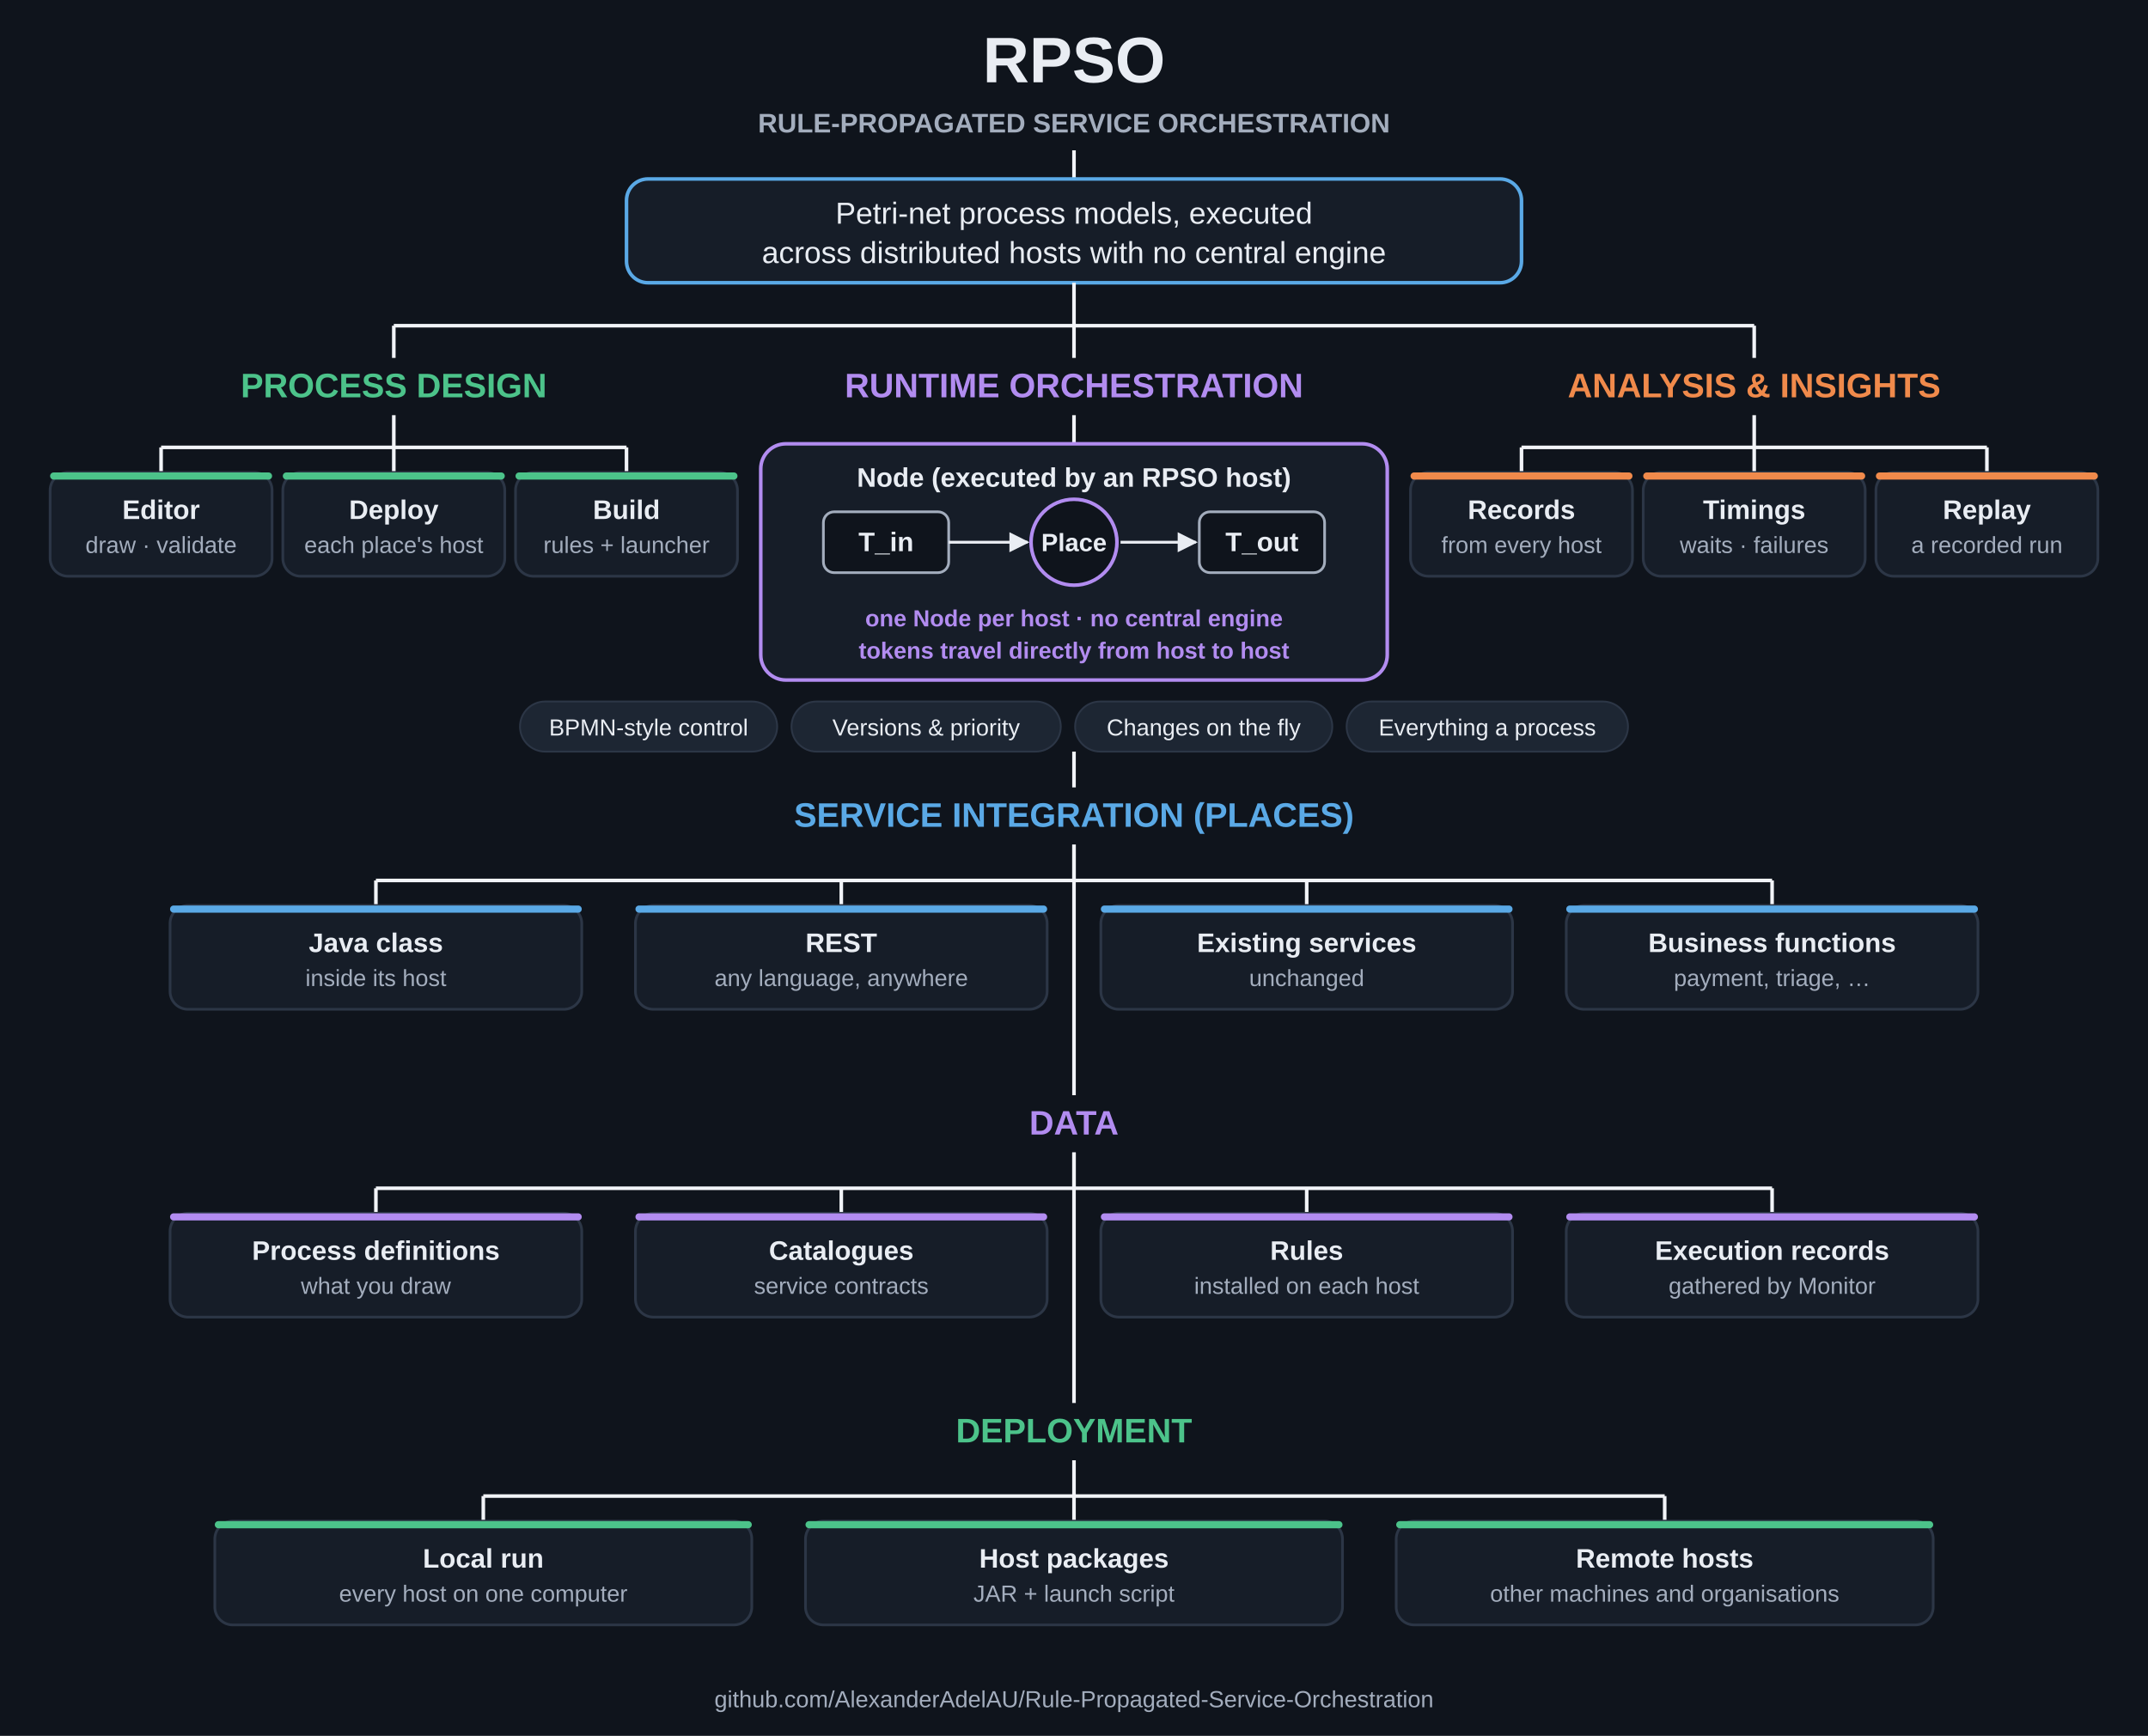
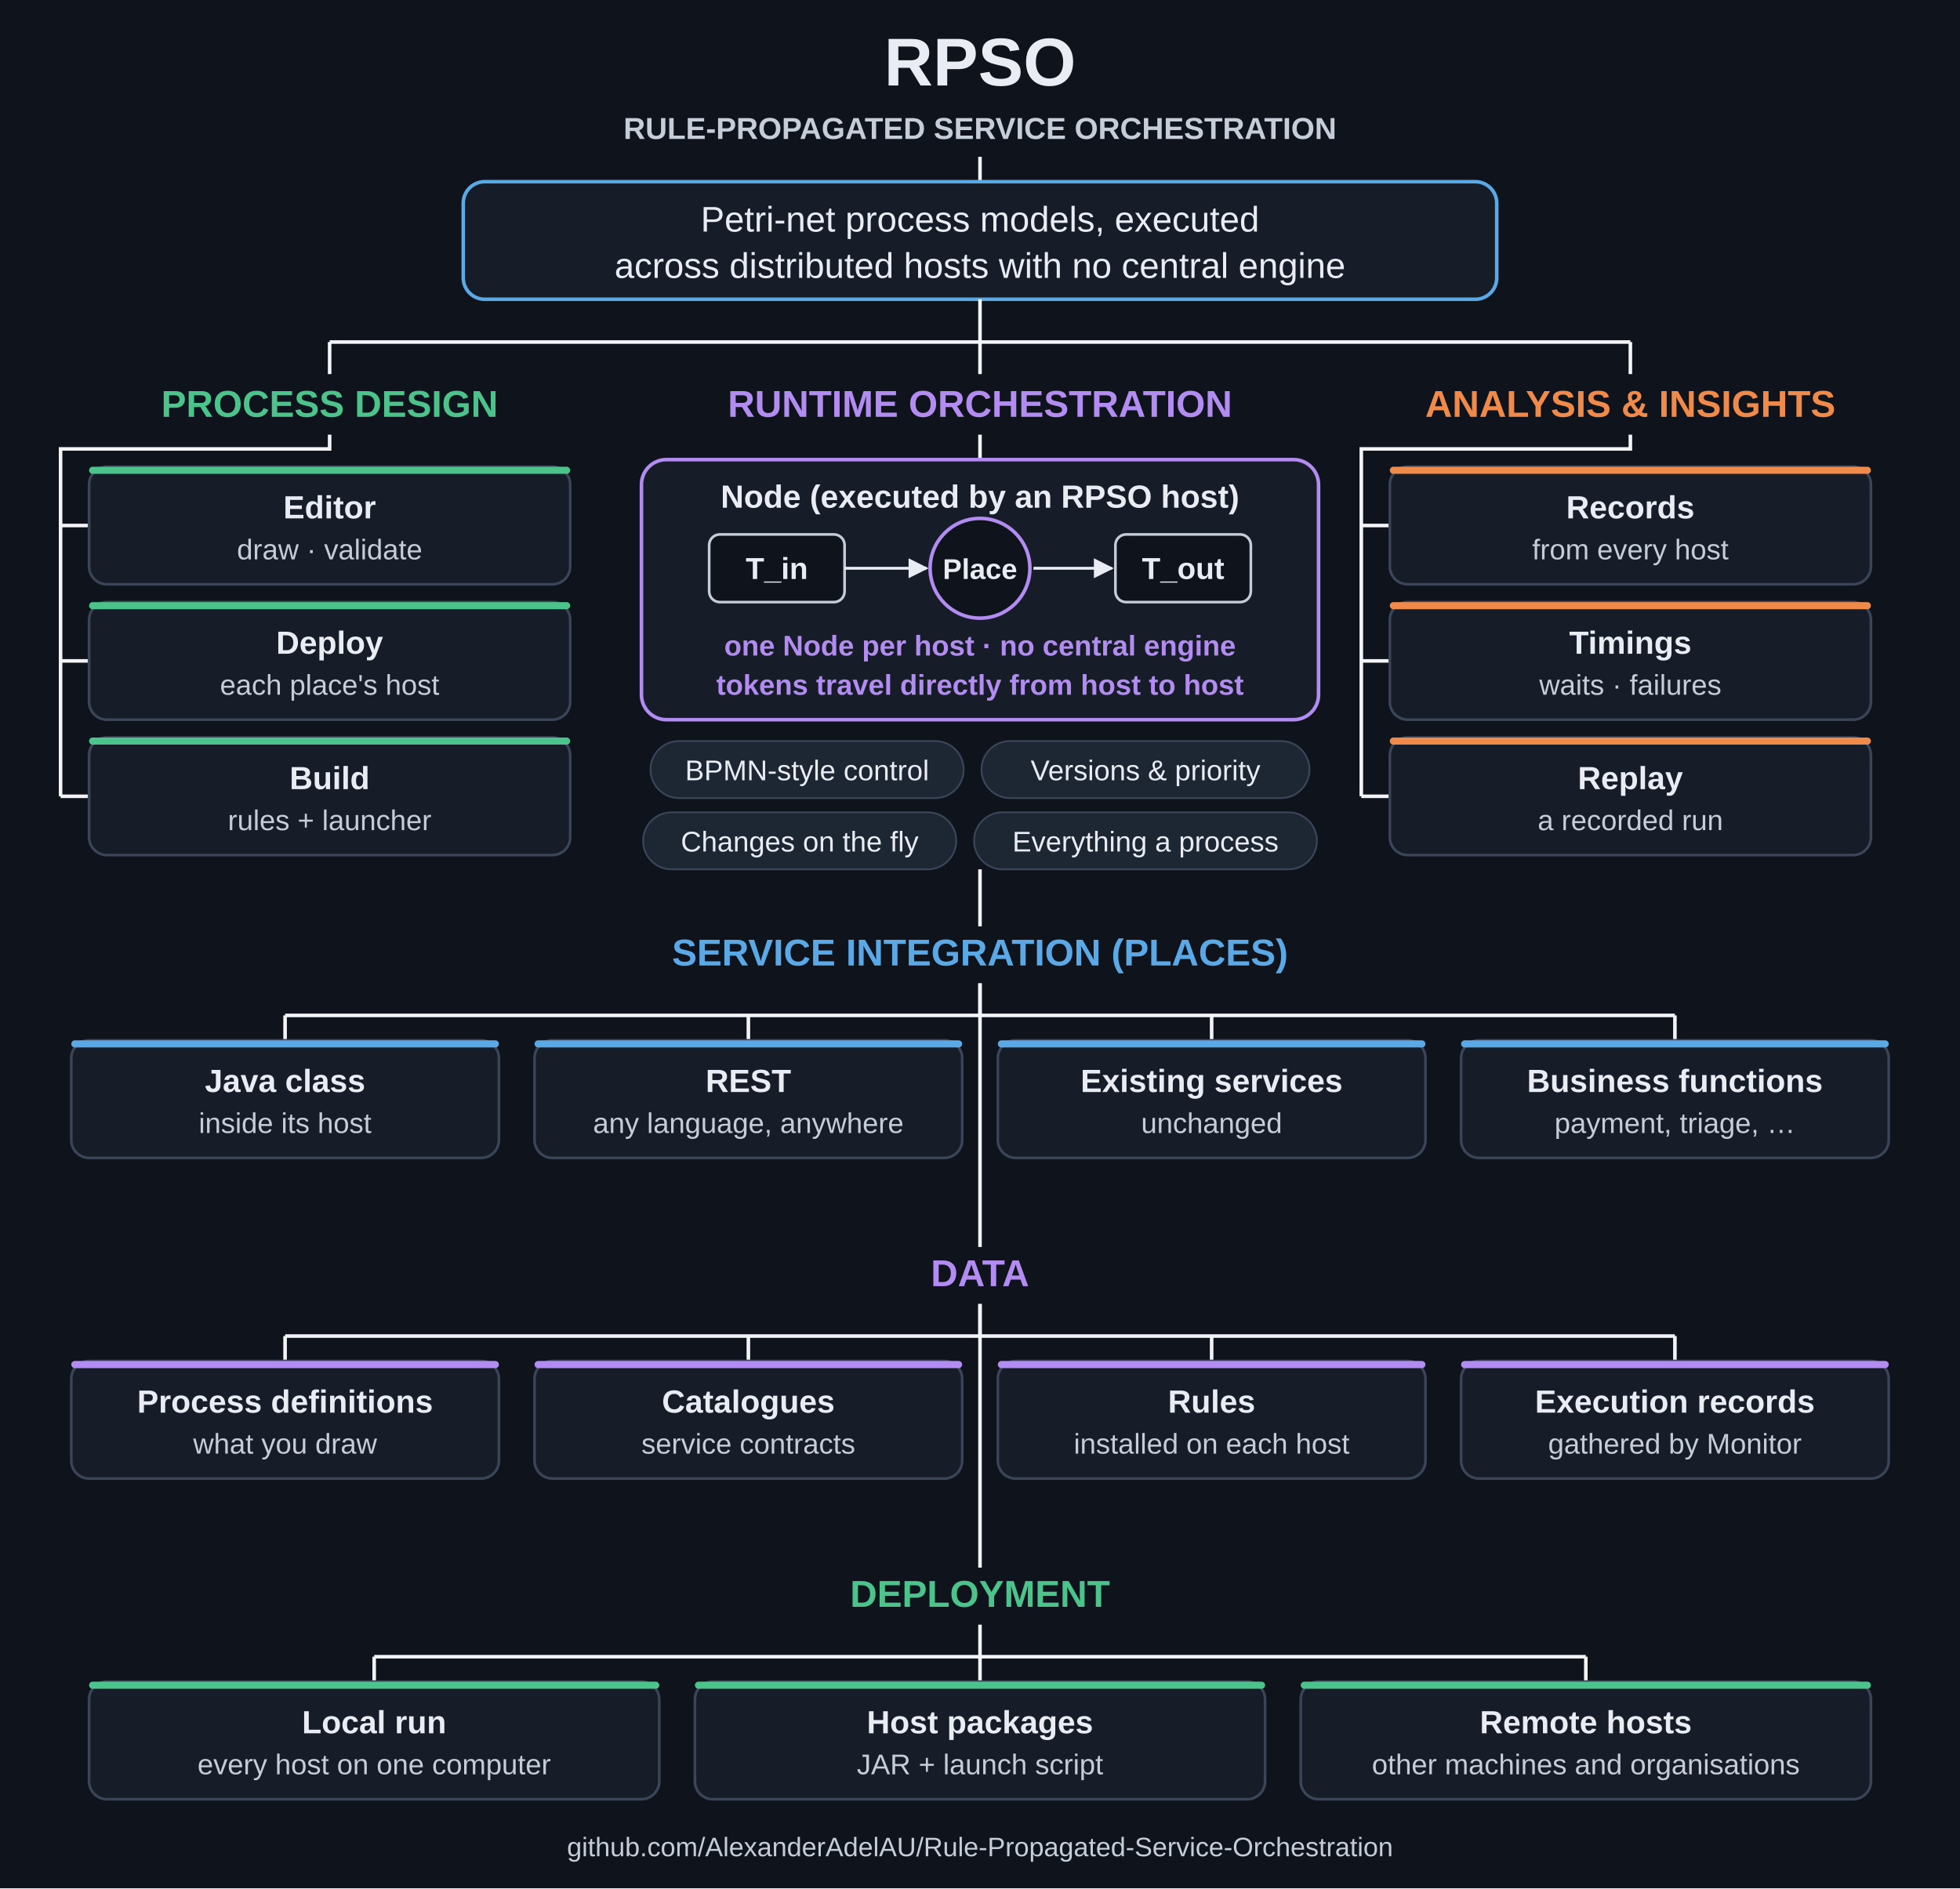
- <svg xmlns="http://www.w3.org/2000/svg" width="1200" height="970" viewBox="0 0 1200 970" role="img" aria-labelledby="title desc">
+ <svg xmlns="http://www.w3.org/2000/svg" width="1100" height="1060" viewBox="0 0 1100 1060" role="img" aria-labelledby="title desc">
  <defs>
    <marker id="g-arrow" viewBox="0 0 10 10" refX="9" refY="5" markerWidth="7" markerHeight="7" orient="auto">
      <path d="M 0 0 L 10 5 L 0 10 z" fill="#e9edf3" />
    </marker>
-     <marker id="g-run" viewBox="0 0 10 10" refX="9" refY="5" markerWidth="7" markerHeight="7" orient="auto">
-       <path d="M 0 0 L 10 5 L 0 10 z" fill="#b28cf0" />
-     </marker>
  </defs>
  <rect width="100%" height="100%" fill="#0f141c" />
-   <text x="600" y="46" font-family="Arial, Helvetica, sans-serif" font-size="36" font-weight="600" text-anchor="middle" fill="#e9edf3">RPSO</text>
-   <text x="600" y="74" font-family="Arial, Helvetica, sans-serif" font-size="15" font-weight="600" text-anchor="middle" fill="#a3adbd">RULE-PROPAGATED SERVICE ORCHESTRATION</text>
-   <path d="M 600.0 84 L 600.0 100" fill="none" stroke="#f2f4f8" stroke-width="2" />
-   <rect x="350" y="100" width="500" height="58" rx="12" fill="#161d28" stroke="#5aa9e6" stroke-width="2" />
-   <text x="600" y="125" font-family="Arial, Helvetica, sans-serif" font-size="17" font-weight="400" text-anchor="middle" fill="#e9edf3">Petri-net process models, executed</text>
-   <text x="600" y="147" font-family="Arial, Helvetica, sans-serif" font-size="17" font-weight="400" text-anchor="middle" fill="#e9edf3">across distributed hosts with no central engine</text>
-   <path d="M 600.0 158 L 600.0 182" fill="none" stroke="#f2f4f8" stroke-width="2" />
-   <path d="M 220 182 L 980 182" fill="none" stroke="#f2f4f8" stroke-width="2" />
-   <path d="M 220 182 L 220 200" fill="none" stroke="#f2f4f8" stroke-width="2" />
-   <path d="M 600 182 L 600 200" fill="none" stroke="#f2f4f8" stroke-width="2" />
-   <path d="M 980 182 L 980 200" fill="none" stroke="#f2f4f8" stroke-width="2" />
-   <text x="220" y="222" font-family="Arial, Helvetica, sans-serif" font-size="19" font-weight="600" text-anchor="middle" fill="#4cc38a">PROCESS DESIGN</text>
-   <text x="600" y="222" font-family="Arial, Helvetica, sans-serif" font-size="19" font-weight="600" text-anchor="middle" fill="#b28cf0">RUNTIME ORCHESTRATION</text>
-   <text x="980" y="222" font-family="Arial, Helvetica, sans-serif" font-size="19" font-weight="600" text-anchor="middle" fill="#f08a4b">ANALYSIS &amp; INSIGHTS</text>
-   <path d="M 220 232 L 220 250" fill="none" stroke="#f2f4f8" stroke-width="2" />
-   <path d="M 90 250 L 350 250" fill="none" stroke="#f2f4f8" stroke-width="2" />
-   <path d="M 90 250 L 90 264" fill="none" stroke="#f2f4f8" stroke-width="2" />
-   <path d="M 220 250 L 220 264" fill="none" stroke="#f2f4f8" stroke-width="2" />
-   <path d="M 350 250 L 350 264" fill="none" stroke="#f2f4f8" stroke-width="2" />
-   <rect x="28" y="264" width="124" height="58" rx="10" fill="#161d28" stroke="#2c3646" stroke-width="1.5" />
-   <rect x="28" y="264" width="124" height="4" rx="2" fill="#4cc38a" />
-   <text x="90" y="290" font-family="Arial, Helvetica, sans-serif" font-size="15" font-weight="600" text-anchor="middle" fill="#e9edf3">Editor</text>
-   <text x="90" y="309" font-family="Arial, Helvetica, sans-serif" font-size="13" font-weight="400" text-anchor="middle" fill="#a3adbd">draw · validate</text>
-   <rect x="158" y="264" width="124" height="58" rx="10" fill="#161d28" stroke="#2c3646" stroke-width="1.5" />
-   <rect x="158" y="264" width="124" height="4" rx="2" fill="#4cc38a" />
-   <text x="220" y="290" font-family="Arial, Helvetica, sans-serif" font-size="15" font-weight="600" text-anchor="middle" fill="#e9edf3">Deploy</text>
-   <text x="220" y="309" font-family="Arial, Helvetica, sans-serif" font-size="13" font-weight="400" text-anchor="middle" fill="#a3adbd">each place's host</text>
-   <rect x="288" y="264" width="124" height="58" rx="10" fill="#161d28" stroke="#2c3646" stroke-width="1.5" />
-   <rect x="288" y="264" width="124" height="4" rx="2" fill="#4cc38a" />
-   <text x="350" y="290" font-family="Arial, Helvetica, sans-serif" font-size="15" font-weight="600" text-anchor="middle" fill="#e9edf3">Build</text>
-   <text x="350" y="309" font-family="Arial, Helvetica, sans-serif" font-size="13" font-weight="400" text-anchor="middle" fill="#a3adbd">rules + launcher</text>
-   <path d="M 980 232 L 980 250" fill="none" stroke="#f2f4f8" stroke-width="2" />
-   <path d="M 850 250 L 1110 250" fill="none" stroke="#f2f4f8" stroke-width="2" />
-   <path d="M 850 250 L 850 264" fill="none" stroke="#f2f4f8" stroke-width="2" />
-   <path d="M 980 250 L 980 264" fill="none" stroke="#f2f4f8" stroke-width="2" />
-   <path d="M 1110 250 L 1110 264" fill="none" stroke="#f2f4f8" stroke-width="2" />
-   <rect x="788" y="264" width="124" height="58" rx="10" fill="#161d28" stroke="#2c3646" stroke-width="1.5" />
-   <rect x="788" y="264" width="124" height="4" rx="2" fill="#f08a4b" />
-   <text x="850" y="290" font-family="Arial, Helvetica, sans-serif" font-size="15" font-weight="600" text-anchor="middle" fill="#e9edf3">Records</text>
-   <text x="850" y="309" font-family="Arial, Helvetica, sans-serif" font-size="13" font-weight="400" text-anchor="middle" fill="#a3adbd">from every host</text>
-   <rect x="918" y="264" width="124" height="58" rx="10" fill="#161d28" stroke="#2c3646" stroke-width="1.5" />
-   <rect x="918" y="264" width="124" height="4" rx="2" fill="#f08a4b" />
-   <text x="980" y="290" font-family="Arial, Helvetica, sans-serif" font-size="15" font-weight="600" text-anchor="middle" fill="#e9edf3">Timings</text>
-   <text x="980" y="309" font-family="Arial, Helvetica, sans-serif" font-size="13" font-weight="400" text-anchor="middle" fill="#a3adbd">waits · failures</text>
-   <rect x="1048" y="264" width="124" height="58" rx="10" fill="#161d28" stroke="#2c3646" stroke-width="1.5" />
-   <rect x="1048" y="264" width="124" height="4" rx="2" fill="#f08a4b" />
-   <text x="1110" y="290" font-family="Arial, Helvetica, sans-serif" font-size="15" font-weight="600" text-anchor="middle" fill="#e9edf3">Replay</text>
-   <text x="1110" y="309" font-family="Arial, Helvetica, sans-serif" font-size="13" font-weight="400" text-anchor="middle" fill="#a3adbd">a recorded run</text>
-   <path d="M 600 232 L 600 248" fill="none" stroke="#f2f4f8" stroke-width="2" />
-   <rect x="425" y="248" width="350" height="132" rx="14" fill="#161d28" stroke="#b28cf0" stroke-width="2" />
-   <text x="600" y="272" font-family="Arial, Helvetica, sans-serif" font-size="15" font-weight="600" text-anchor="middle" fill="#e9edf3">Node  (executed by an RPSO host)</text>
-   <rect x="460" y="286" width="70" height="34" rx="6" fill="#0f141c" stroke="#a3adbd" stroke-width="1.5" />
-   <text x="495" y="308" font-family="Arial, Helvetica, sans-serif" font-size="15" font-weight="600" text-anchor="middle" fill="#e9edf3">T_in</text>
-   <rect x="670" y="286" width="70" height="34" rx="6" fill="#0f141c" stroke="#a3adbd" stroke-width="1.5" />
-   <text x="705" y="308" font-family="Arial, Helvetica, sans-serif" font-size="15" font-weight="600" text-anchor="middle" fill="#e9edf3">T_out</text>
-   <circle cx="600" cy="303" r="24" fill="#0f141c" stroke="#b28cf0" stroke-width="2" />
-   <text x="600" y="308" font-family="Arial, Helvetica, sans-serif" font-size="14" font-weight="600" text-anchor="middle" fill="#e9edf3">Place</text>
-   <path d="M 530 303 L 574 303" stroke="#e9edf3" stroke-width="1.6" marker-end="url(#g-arrow)" />
-   <path d="M 626 303 L 668 303" stroke="#e9edf3" stroke-width="1.6" marker-end="url(#g-arrow)" />
-   <text x="600" y="350" font-family="Arial, Helvetica, sans-serif" font-size="13" font-weight="600" text-anchor="middle" fill="#b28cf0">one Node per host · no central engine</text>
-   <text x="600" y="368" font-family="Arial, Helvetica, sans-serif" font-size="13" font-weight="600" text-anchor="middle" fill="#b28cf0">tokens travel directly from host to host</text>
-   <rect x="290.5" y="392" width="143.68" height="28" rx="14" fill="#1d2633" stroke="#2c3646" stroke-width="1" />
-   <text x="362.34" y="411" font-family="Arial, Helvetica, sans-serif" font-size="13" font-weight="400" text-anchor="middle" fill="#e9edf3">BPMN-style control</text>
-   <rect x="442.18" y="392" width="150.44" height="28" rx="14" fill="#1d2633" stroke="#2c3646" stroke-width="1" />
-   <text x="517.4" y="411" font-family="Arial, Helvetica, sans-serif" font-size="13" font-weight="400" text-anchor="middle" fill="#e9edf3">Versions &amp; priority</text>
-   <rect x="600.62" y="392" width="143.68" height="28" rx="14" fill="#1d2633" stroke="#2c3646" stroke-width="1" />
-   <text x="672.46" y="411" font-family="Arial, Helvetica, sans-serif" font-size="13" font-weight="400" text-anchor="middle" fill="#e9edf3">Changes on the fly</text>
-   <rect x="752.3" y="392" width="157.2" height="28" rx="14" fill="#1d2633" stroke="#2c3646" stroke-width="1" />
-   <text x="830.9" y="411" font-family="Arial, Helvetica, sans-serif" font-size="13" font-weight="400" text-anchor="middle" fill="#e9edf3">Everything a process</text>
-   <path d="M 600 420 L 600 440" fill="none" stroke="#f2f4f8" stroke-width="2" />
-   <text x="600" y="462" font-family="Arial, Helvetica, sans-serif" font-size="19" font-weight="600" text-anchor="middle" fill="#5aa9e6">SERVICE INTEGRATION (PLACES)</text>
-   <path d="M 600 472 L 600 492" fill="none" stroke="#f2f4f8" stroke-width="2" />
-   <path d="M 210.0 492 L 990.0 492" fill="none" stroke="#f2f4f8" stroke-width="2" />
-   <path d="M 210.0 492 L 210.0 506" fill="none" stroke="#f2f4f8" stroke-width="2" />
-   <path d="M 470.0 492 L 470.0 506" fill="none" stroke="#f2f4f8" stroke-width="2" />
-   <path d="M 730.0 492 L 730.0 506" fill="none" stroke="#f2f4f8" stroke-width="2" />
-   <path d="M 990.0 492 L 990.0 506" fill="none" stroke="#f2f4f8" stroke-width="2" />
-   <rect x="95" y="506" width="230" height="58" rx="10" fill="#161d28" stroke="#2c3646" stroke-width="1.5" />
-   <rect x="95" y="506" width="230" height="4" rx="2" fill="#5aa9e6" />
-   <text x="210" y="532" font-family="Arial, Helvetica, sans-serif" font-size="15" font-weight="600" text-anchor="middle" fill="#e9edf3">Java class</text>
-   <text x="210" y="551" font-family="Arial, Helvetica, sans-serif" font-size="13" font-weight="400" text-anchor="middle" fill="#a3adbd">inside its host</text>
-   <rect x="355" y="506" width="230" height="58" rx="10" fill="#161d28" stroke="#2c3646" stroke-width="1.5" />
-   <rect x="355" y="506" width="230" height="4" rx="2" fill="#5aa9e6" />
-   <text x="470" y="532" font-family="Arial, Helvetica, sans-serif" font-size="15" font-weight="600" text-anchor="middle" fill="#e9edf3">REST</text>
-   <text x="470" y="551" font-family="Arial, Helvetica, sans-serif" font-size="13" font-weight="400" text-anchor="middle" fill="#a3adbd">any language, anywhere</text>
-   <rect x="615" y="506" width="230" height="58" rx="10" fill="#161d28" stroke="#2c3646" stroke-width="1.5" />
-   <rect x="615" y="506" width="230" height="4" rx="2" fill="#5aa9e6" />
-   <text x="730" y="532" font-family="Arial, Helvetica, sans-serif" font-size="15" font-weight="600" text-anchor="middle" fill="#e9edf3">Existing services</text>
-   <text x="730" y="551" font-family="Arial, Helvetica, sans-serif" font-size="13" font-weight="400" text-anchor="middle" fill="#a3adbd">unchanged</text>
-   <rect x="875" y="506" width="230" height="58" rx="10" fill="#161d28" stroke="#2c3646" stroke-width="1.5" />
-   <rect x="875" y="506" width="230" height="4" rx="2" fill="#5aa9e6" />
-   <text x="990" y="532" font-family="Arial, Helvetica, sans-serif" font-size="15" font-weight="600" text-anchor="middle" fill="#e9edf3">Business functions</text>
-   <text x="990" y="551" font-family="Arial, Helvetica, sans-serif" font-size="13" font-weight="400" text-anchor="middle" fill="#a3adbd">payment, triage, …</text>
-   <path d="M 600 472 L 600 612" fill="none" stroke="#f2f4f8" stroke-width="2" />
-   <text x="600" y="634" font-family="Arial, Helvetica, sans-serif" font-size="19" font-weight="600" text-anchor="middle" fill="#b28cf0">DATA</text>
-   <path d="M 600 644 L 600 664" fill="none" stroke="#f2f4f8" stroke-width="2" />
-   <path d="M 210.0 664 L 990.0 664" fill="none" stroke="#f2f4f8" stroke-width="2" />
-   <path d="M 210.0 664 L 210.0 678" fill="none" stroke="#f2f4f8" stroke-width="2" />
-   <path d="M 470.0 664 L 470.0 678" fill="none" stroke="#f2f4f8" stroke-width="2" />
-   <path d="M 730.0 664 L 730.0 678" fill="none" stroke="#f2f4f8" stroke-width="2" />
-   <path d="M 990.0 664 L 990.0 678" fill="none" stroke="#f2f4f8" stroke-width="2" />
-   <rect x="95" y="678" width="230" height="58" rx="10" fill="#161d28" stroke="#2c3646" stroke-width="1.5" />
-   <rect x="95" y="678" width="230" height="4" rx="2" fill="#b28cf0" />
-   <text x="210" y="704" font-family="Arial, Helvetica, sans-serif" font-size="15" font-weight="600" text-anchor="middle" fill="#e9edf3">Process definitions</text>
-   <text x="210" y="723" font-family="Arial, Helvetica, sans-serif" font-size="13" font-weight="400" text-anchor="middle" fill="#a3adbd">what you draw</text>
-   <rect x="355" y="678" width="230" height="58" rx="10" fill="#161d28" stroke="#2c3646" stroke-width="1.5" />
-   <rect x="355" y="678" width="230" height="4" rx="2" fill="#b28cf0" />
-   <text x="470" y="704" font-family="Arial, Helvetica, sans-serif" font-size="15" font-weight="600" text-anchor="middle" fill="#e9edf3">Catalogues</text>
-   <text x="470" y="723" font-family="Arial, Helvetica, sans-serif" font-size="13" font-weight="400" text-anchor="middle" fill="#a3adbd">service contracts</text>
-   <rect x="615" y="678" width="230" height="58" rx="10" fill="#161d28" stroke="#2c3646" stroke-width="1.5" />
-   <rect x="615" y="678" width="230" height="4" rx="2" fill="#b28cf0" />
-   <text x="730" y="704" font-family="Arial, Helvetica, sans-serif" font-size="15" font-weight="600" text-anchor="middle" fill="#e9edf3">Rules</text>
-   <text x="730" y="723" font-family="Arial, Helvetica, sans-serif" font-size="13" font-weight="400" text-anchor="middle" fill="#a3adbd">installed on each host</text>
-   <rect x="875" y="678" width="230" height="58" rx="10" fill="#161d28" stroke="#2c3646" stroke-width="1.5" />
-   <rect x="875" y="678" width="230" height="4" rx="2" fill="#b28cf0" />
-   <text x="990" y="704" font-family="Arial, Helvetica, sans-serif" font-size="15" font-weight="600" text-anchor="middle" fill="#e9edf3">Execution records</text>
-   <text x="990" y="723" font-family="Arial, Helvetica, sans-serif" font-size="13" font-weight="400" text-anchor="middle" fill="#a3adbd">gathered by Monitor</text>
-   <path d="M 600 644 L 600 784" fill="none" stroke="#f2f4f8" stroke-width="2" />
-   <text x="600" y="806" font-family="Arial, Helvetica, sans-serif" font-size="19" font-weight="600" text-anchor="middle" fill="#4cc38a">DEPLOYMENT</text>
-   <path d="M 600 816 L 600 836" fill="none" stroke="#f2f4f8" stroke-width="2" />
-   <path d="M 270.0 836 L 930.0 836" fill="none" stroke="#f2f4f8" stroke-width="2" />
-   <path d="M 270.0 836 L 270.0 850" fill="none" stroke="#f2f4f8" stroke-width="2" />
-   <path d="M 600.0 836 L 600.0 850" fill="none" stroke="#f2f4f8" stroke-width="2" />
-   <path d="M 930.0 836 L 930.0 850" fill="none" stroke="#f2f4f8" stroke-width="2" />
-   <rect x="120" y="850" width="300" height="58" rx="10" fill="#161d28" stroke="#2c3646" stroke-width="1.5" />
-   <rect x="120" y="850" width="300" height="4" rx="2" fill="#4cc38a" />
-   <text x="270" y="876" font-family="Arial, Helvetica, sans-serif" font-size="15" font-weight="600" text-anchor="middle" fill="#e9edf3">Local run</text>
-   <text x="270" y="895" font-family="Arial, Helvetica, sans-serif" font-size="13" font-weight="400" text-anchor="middle" fill="#a3adbd">every host on one computer</text>
-   <rect x="450" y="850" width="300" height="58" rx="10" fill="#161d28" stroke="#2c3646" stroke-width="1.5" />
-   <rect x="450" y="850" width="300" height="4" rx="2" fill="#4cc38a" />
-   <text x="600" y="876" font-family="Arial, Helvetica, sans-serif" font-size="15" font-weight="600" text-anchor="middle" fill="#e9edf3">Host packages</text>
-   <text x="600" y="895" font-family="Arial, Helvetica, sans-serif" font-size="13" font-weight="400" text-anchor="middle" fill="#a3adbd">JAR + launch script</text>
-   <rect x="780" y="850" width="300" height="58" rx="10" fill="#161d28" stroke="#2c3646" stroke-width="1.5" />
-   <rect x="780" y="850" width="300" height="4" rx="2" fill="#4cc38a" />
-   <text x="930" y="876" font-family="Arial, Helvetica, sans-serif" font-size="15" font-weight="600" text-anchor="middle" fill="#e9edf3">Remote hosts</text>
-   <text x="930" y="895" font-family="Arial, Helvetica, sans-serif" font-size="13" font-weight="400" text-anchor="middle" fill="#a3adbd">other machines and organisations</text>
-   <text x="600" y="954" font-family="Arial, Helvetica, sans-serif" font-size="13" font-weight="400" text-anchor="middle" fill="#a3adbd">github.com/AlexanderAdelAU/Rule-Propagated-Service-Orchestration</text>
+   <text x="550" y="48" font-family="Arial, Helvetica, sans-serif" font-size="38" font-weight="600" text-anchor="middle" fill="#e9edf3">RPSO</text>
+   <text x="550" y="78" font-family="Arial, Helvetica, sans-serif" font-size="17" font-weight="600" text-anchor="middle" fill="#c5cdd9">RULE-PROPAGATED SERVICE ORCHESTRATION</text>
+   <path d="M 550.0 88 L 550.0 102" fill="none" stroke="#f2f4f8" stroke-width="2" />
+   <rect x="260" y="102" width="580" height="66" rx="12" fill="#161d28" stroke="#5aa9e6" stroke-width="2" />
+   <text x="550" y="130" font-family="Arial, Helvetica, sans-serif" font-size="20" font-weight="400" text-anchor="middle" fill="#e9edf3">Petri-net process models, executed</text>
+   <text x="550" y="156" font-family="Arial, Helvetica, sans-serif" font-size="20" font-weight="400" text-anchor="middle" fill="#e9edf3">across distributed hosts with no central engine</text>
+   <path d="M 550.0 168 L 550.0 192" fill="none" stroke="#f2f4f8" stroke-width="2" />
+   <path d="M 185 192 L 915 192" fill="none" stroke="#f2f4f8" stroke-width="2" />
+   <path d="M 185 192 L 185 210" fill="none" stroke="#f2f4f8" stroke-width="2" />
+   <path d="M 550 192 L 550 210" fill="none" stroke="#f2f4f8" stroke-width="2" />
+   <path d="M 915 192 L 915 210" fill="none" stroke="#f2f4f8" stroke-width="2" />
+   <text x="185" y="234" font-family="Arial, Helvetica, sans-serif" font-size="21" font-weight="600" text-anchor="middle" fill="#4cc38a">PROCESS DESIGN</text>
+   <text x="550" y="234" font-family="Arial, Helvetica, sans-serif" font-size="21" font-weight="600" text-anchor="middle" fill="#b28cf0">RUNTIME ORCHESTRATION</text>
+   <text x="915" y="234" font-family="Arial, Helvetica, sans-serif" font-size="21" font-weight="600" text-anchor="middle" fill="#f08a4b">ANALYSIS &amp; INSIGHTS</text>
+   <path d="M 185 244 L 185 252 L 34.0 252 L 34.0 447.0" fill="none" stroke="#f2f4f8" stroke-width="2" />
+   <path d="M 34.0 295.0 L 50.0 295.0" fill="none" stroke="#f2f4f8" stroke-width="2" />
+   <rect x="50" y="262" width="270" height="66" rx="10" fill="#161d28" stroke="#3a4558" stroke-width="1.5" />
+   <rect x="50" y="262" width="270" height="4" rx="2" fill="#4cc38a" />
+   <text x="185" y="291" font-family="Arial, Helvetica, sans-serif" font-size="18" font-weight="600" text-anchor="middle" fill="#e9edf3">Editor</text>
+   <text x="185" y="314" font-family="Arial, Helvetica, sans-serif" font-size="16" font-weight="400" text-anchor="middle" fill="#c5cdd9">draw · validate</text>
+   <path d="M 34.0 371.0 L 50.0 371.0" fill="none" stroke="#f2f4f8" stroke-width="2" />
+   <rect x="50" y="338" width="270" height="66" rx="10" fill="#161d28" stroke="#3a4558" stroke-width="1.5" />
+   <rect x="50" y="338" width="270" height="4" rx="2" fill="#4cc38a" />
+   <text x="185" y="367" font-family="Arial, Helvetica, sans-serif" font-size="18" font-weight="600" text-anchor="middle" fill="#e9edf3">Deploy</text>
+   <text x="185" y="390" font-family="Arial, Helvetica, sans-serif" font-size="16" font-weight="400" text-anchor="middle" fill="#c5cdd9">each place's host</text>
+   <path d="M 34.0 447.0 L 50.0 447.0" fill="none" stroke="#f2f4f8" stroke-width="2" />
+   <rect x="50" y="414" width="270" height="66" rx="10" fill="#161d28" stroke="#3a4558" stroke-width="1.5" />
+   <rect x="50" y="414" width="270" height="4" rx="2" fill="#4cc38a" />
+   <text x="185" y="443" font-family="Arial, Helvetica, sans-serif" font-size="18" font-weight="600" text-anchor="middle" fill="#e9edf3">Build</text>
+   <text x="185" y="466" font-family="Arial, Helvetica, sans-serif" font-size="16" font-weight="400" text-anchor="middle" fill="#c5cdd9">rules + launcher</text>
+   <path d="M 915 244 L 915 252 L 764.0 252 L 764.0 447.0" fill="none" stroke="#f2f4f8" stroke-width="2" />
+   <path d="M 764.0 295.0 L 780.0 295.0" fill="none" stroke="#f2f4f8" stroke-width="2" />
+   <rect x="780" y="262" width="270" height="66" rx="10" fill="#161d28" stroke="#3a4558" stroke-width="1.5" />
+   <rect x="780" y="262" width="270" height="4" rx="2" fill="#f08a4b" />
+   <text x="915" y="291" font-family="Arial, Helvetica, sans-serif" font-size="18" font-weight="600" text-anchor="middle" fill="#e9edf3">Records</text>
+   <text x="915" y="314" font-family="Arial, Helvetica, sans-serif" font-size="16" font-weight="400" text-anchor="middle" fill="#c5cdd9">from every host</text>
+   <path d="M 764.0 371.0 L 780.0 371.0" fill="none" stroke="#f2f4f8" stroke-width="2" />
+   <rect x="780" y="338" width="270" height="66" rx="10" fill="#161d28" stroke="#3a4558" stroke-width="1.5" />
+   <rect x="780" y="338" width="270" height="4" rx="2" fill="#f08a4b" />
+   <text x="915" y="367" font-family="Arial, Helvetica, sans-serif" font-size="18" font-weight="600" text-anchor="middle" fill="#e9edf3">Timings</text>
+   <text x="915" y="390" font-family="Arial, Helvetica, sans-serif" font-size="16" font-weight="400" text-anchor="middle" fill="#c5cdd9">waits · failures</text>
+   <path d="M 764.0 447.0 L 780.0 447.0" fill="none" stroke="#f2f4f8" stroke-width="2" />
+   <rect x="780" y="414" width="270" height="66" rx="10" fill="#161d28" stroke="#3a4558" stroke-width="1.5" />
+   <rect x="780" y="414" width="270" height="4" rx="2" fill="#f08a4b" />
+   <text x="915" y="443" font-family="Arial, Helvetica, sans-serif" font-size="18" font-weight="600" text-anchor="middle" fill="#e9edf3">Replay</text>
+   <text x="915" y="466" font-family="Arial, Helvetica, sans-serif" font-size="16" font-weight="400" text-anchor="middle" fill="#c5cdd9">a recorded run</text>
+   <path d="M 550 244 L 550 258" fill="none" stroke="#f2f4f8" stroke-width="2" />
+   <rect x="360" y="258" width="380" height="146" rx="14" fill="#161d28" stroke="#b28cf0" stroke-width="2" />
+   <text x="550" y="285" font-family="Arial, Helvetica, sans-serif" font-size="18" font-weight="600" text-anchor="middle" fill="#e9edf3">Node  (executed by an RPSO host)</text>
+   <rect x="398" y="300" width="76" height="38" rx="6" fill="#0f141c" stroke="#c5cdd9" stroke-width="1.5" />
+   <text x="436" y="325" font-family="Arial, Helvetica, sans-serif" font-size="17" font-weight="600" text-anchor="middle" fill="#e9edf3">T_in</text>
+   <rect x="626" y="300" width="76" height="38" rx="6" fill="#0f141c" stroke="#c5cdd9" stroke-width="1.5" />
+   <text x="664" y="325" font-family="Arial, Helvetica, sans-serif" font-size="17" font-weight="600" text-anchor="middle" fill="#e9edf3">T_out</text>
+   <circle cx="550" cy="319" r="28" fill="#0f141c" stroke="#b28cf0" stroke-width="2" />
+   <text x="550" y="325" font-family="Arial, Helvetica, sans-serif" font-size="16" font-weight="600" text-anchor="middle" fill="#e9edf3">Place</text>
+   <path d="M 474 319 L 520 319" stroke="#e9edf3" stroke-width="1.6" marker-end="url(#g-arrow)" />
+   <path d="M 580 319 L 624 319" stroke="#e9edf3" stroke-width="1.6" marker-end="url(#g-arrow)" />
+   <text x="550" y="368" font-family="Arial, Helvetica, sans-serif" font-size="16" font-weight="600" text-anchor="middle" fill="#b28cf0">one Node per host · no central engine</text>
+   <text x="550" y="390" font-family="Arial, Helvetica, sans-serif" font-size="16" font-weight="600" text-anchor="middle" fill="#b28cf0">tokens travel directly from host to host</text>
+   <rect x="365.08" y="416" width="175.76" height="32" rx="16" fill="#1d2633" stroke="#3a4558" stroke-width="1" />
+   <text x="452.96" y="438" font-family="Arial, Helvetica, sans-serif" font-size="16" font-weight="400" text-anchor="middle" fill="#e9edf3">BPMN-style control</text>
+   <rect x="550.84" y="416" width="184.08" height="32" rx="16" fill="#1d2633" stroke="#3a4558" stroke-width="1" />
+   <text x="642.88" y="438" font-family="Arial, Helvetica, sans-serif" font-size="16" font-weight="400" text-anchor="middle" fill="#e9edf3">Versions &amp; priority</text>
+   <rect x="360.92" y="456" width="175.76" height="32" rx="16" fill="#1d2633" stroke="#3a4558" stroke-width="1" />
+   <text x="448.8" y="478" font-family="Arial, Helvetica, sans-serif" font-size="16" font-weight="400" text-anchor="middle" fill="#e9edf3">Changes on the fly</text>
+   <rect x="546.68" y="456" width="192.4" height="32" rx="16" fill="#1d2633" stroke="#3a4558" stroke-width="1" />
+   <text x="642.88" y="478" font-family="Arial, Helvetica, sans-serif" font-size="16" font-weight="400" text-anchor="middle" fill="#e9edf3">Everything a process</text>
+   <path d="M 550 488 L 550 520" fill="none" stroke="#f2f4f8" stroke-width="2" />
+   <text x="550" y="542" font-family="Arial, Helvetica, sans-serif" font-size="21" font-weight="600" text-anchor="middle" fill="#5aa9e6">SERVICE INTEGRATION (PLACES)</text>
+   <path d="M 550 552 L 550 570" fill="none" stroke="#f2f4f8" stroke-width="2" />
+   <path d="M 160.0 570 L 940.0 570" fill="none" stroke="#f2f4f8" stroke-width="2" />
+   <path d="M 160.0 570 L 160.0 584" fill="none" stroke="#f2f4f8" stroke-width="2" />
+   <path d="M 420.0 570 L 420.0 584" fill="none" stroke="#f2f4f8" stroke-width="2" />
+   <path d="M 680.0 570 L 680.0 584" fill="none" stroke="#f2f4f8" stroke-width="2" />
+   <path d="M 940.0 570 L 940.0 584" fill="none" stroke="#f2f4f8" stroke-width="2" />
+   <rect x="40" y="584" width="240" height="66" rx="10" fill="#161d28" stroke="#3a4558" stroke-width="1.5" />
+   <rect x="40" y="584" width="240" height="4" rx="2" fill="#5aa9e6" />
+   <text x="160" y="613" font-family="Arial, Helvetica, sans-serif" font-size="18" font-weight="600" text-anchor="middle" fill="#e9edf3">Java class</text>
+   <text x="160" y="636" font-family="Arial, Helvetica, sans-serif" font-size="16" font-weight="400" text-anchor="middle" fill="#c5cdd9">inside its host</text>
+   <rect x="300" y="584" width="240" height="66" rx="10" fill="#161d28" stroke="#3a4558" stroke-width="1.5" />
+   <rect x="300" y="584" width="240" height="4" rx="2" fill="#5aa9e6" />
+   <text x="420" y="613" font-family="Arial, Helvetica, sans-serif" font-size="18" font-weight="600" text-anchor="middle" fill="#e9edf3">REST</text>
+   <text x="420" y="636" font-family="Arial, Helvetica, sans-serif" font-size="16" font-weight="400" text-anchor="middle" fill="#c5cdd9">any language, anywhere</text>
+   <rect x="560" y="584" width="240" height="66" rx="10" fill="#161d28" stroke="#3a4558" stroke-width="1.5" />
+   <rect x="560" y="584" width="240" height="4" rx="2" fill="#5aa9e6" />
+   <text x="680" y="613" font-family="Arial, Helvetica, sans-serif" font-size="18" font-weight="600" text-anchor="middle" fill="#e9edf3">Existing services</text>
+   <text x="680" y="636" font-family="Arial, Helvetica, sans-serif" font-size="16" font-weight="400" text-anchor="middle" fill="#c5cdd9">unchanged</text>
+   <rect x="820" y="584" width="240" height="66" rx="10" fill="#161d28" stroke="#3a4558" stroke-width="1.5" />
+   <rect x="820" y="584" width="240" height="4" rx="2" fill="#5aa9e6" />
+   <text x="940" y="613" font-family="Arial, Helvetica, sans-serif" font-size="18" font-weight="600" text-anchor="middle" fill="#e9edf3">Business functions</text>
+   <text x="940" y="636" font-family="Arial, Helvetica, sans-serif" font-size="16" font-weight="400" text-anchor="middle" fill="#c5cdd9">payment, triage, …</text>
+   <path d="M 550 552 L 550 700" fill="none" stroke="#f2f4f8" stroke-width="2" />
+   <text x="550" y="722" font-family="Arial, Helvetica, sans-serif" font-size="21" font-weight="600" text-anchor="middle" fill="#b28cf0">DATA</text>
+   <path d="M 550 732 L 550 750" fill="none" stroke="#f2f4f8" stroke-width="2" />
+   <path d="M 160.0 750 L 940.0 750" fill="none" stroke="#f2f4f8" stroke-width="2" />
+   <path d="M 160.0 750 L 160.0 764" fill="none" stroke="#f2f4f8" stroke-width="2" />
+   <path d="M 420.0 750 L 420.0 764" fill="none" stroke="#f2f4f8" stroke-width="2" />
+   <path d="M 680.0 750 L 680.0 764" fill="none" stroke="#f2f4f8" stroke-width="2" />
+   <path d="M 940.0 750 L 940.0 764" fill="none" stroke="#f2f4f8" stroke-width="2" />
+   <rect x="40" y="764" width="240" height="66" rx="10" fill="#161d28" stroke="#3a4558" stroke-width="1.5" />
+   <rect x="40" y="764" width="240" height="4" rx="2" fill="#b28cf0" />
+   <text x="160" y="793" font-family="Arial, Helvetica, sans-serif" font-size="18" font-weight="600" text-anchor="middle" fill="#e9edf3">Process definitions</text>
+   <text x="160" y="816" font-family="Arial, Helvetica, sans-serif" font-size="16" font-weight="400" text-anchor="middle" fill="#c5cdd9">what you draw</text>
+   <rect x="300" y="764" width="240" height="66" rx="10" fill="#161d28" stroke="#3a4558" stroke-width="1.5" />
+   <rect x="300" y="764" width="240" height="4" rx="2" fill="#b28cf0" />
+   <text x="420" y="793" font-family="Arial, Helvetica, sans-serif" font-size="18" font-weight="600" text-anchor="middle" fill="#e9edf3">Catalogues</text>
+   <text x="420" y="816" font-family="Arial, Helvetica, sans-serif" font-size="16" font-weight="400" text-anchor="middle" fill="#c5cdd9">service contracts</text>
+   <rect x="560" y="764" width="240" height="66" rx="10" fill="#161d28" stroke="#3a4558" stroke-width="1.5" />
+   <rect x="560" y="764" width="240" height="4" rx="2" fill="#b28cf0" />
+   <text x="680" y="793" font-family="Arial, Helvetica, sans-serif" font-size="18" font-weight="600" text-anchor="middle" fill="#e9edf3">Rules</text>
+   <text x="680" y="816" font-family="Arial, Helvetica, sans-serif" font-size="16" font-weight="400" text-anchor="middle" fill="#c5cdd9">installed on each host</text>
+   <rect x="820" y="764" width="240" height="66" rx="10" fill="#161d28" stroke="#3a4558" stroke-width="1.5" />
+   <rect x="820" y="764" width="240" height="4" rx="2" fill="#b28cf0" />
+   <text x="940" y="793" font-family="Arial, Helvetica, sans-serif" font-size="18" font-weight="600" text-anchor="middle" fill="#e9edf3">Execution records</text>
+   <text x="940" y="816" font-family="Arial, Helvetica, sans-serif" font-size="16" font-weight="400" text-anchor="middle" fill="#c5cdd9">gathered by Monitor</text>
+   <path d="M 550 732 L 550 880" fill="none" stroke="#f2f4f8" stroke-width="2" />
+   <text x="550" y="902" font-family="Arial, Helvetica, sans-serif" font-size="21" font-weight="600" text-anchor="middle" fill="#4cc38a">DEPLOYMENT</text>
+   <path d="M 550 912 L 550 930" fill="none" stroke="#f2f4f8" stroke-width="2" />
+   <path d="M 210.0 930 L 890.0 930" fill="none" stroke="#f2f4f8" stroke-width="2" />
+   <path d="M 210.0 930 L 210.0 944" fill="none" stroke="#f2f4f8" stroke-width="2" />
+   <path d="M 550.0 930 L 550.0 944" fill="none" stroke="#f2f4f8" stroke-width="2" />
+   <path d="M 890.0 930 L 890.0 944" fill="none" stroke="#f2f4f8" stroke-width="2" />
+   <rect x="50" y="944" width="320" height="66" rx="10" fill="#161d28" stroke="#3a4558" stroke-width="1.5" />
+   <rect x="50" y="944" width="320" height="4" rx="2" fill="#4cc38a" />
+   <text x="210" y="973" font-family="Arial, Helvetica, sans-serif" font-size="18" font-weight="600" text-anchor="middle" fill="#e9edf3">Local run</text>
+   <text x="210" y="996" font-family="Arial, Helvetica, sans-serif" font-size="16" font-weight="400" text-anchor="middle" fill="#c5cdd9">every host on one computer</text>
+   <rect x="390" y="944" width="320" height="66" rx="10" fill="#161d28" stroke="#3a4558" stroke-width="1.5" />
+   <rect x="390" y="944" width="320" height="4" rx="2" fill="#4cc38a" />
+   <text x="550" y="973" font-family="Arial, Helvetica, sans-serif" font-size="18" font-weight="600" text-anchor="middle" fill="#e9edf3">Host packages</text>
+   <text x="550" y="996" font-family="Arial, Helvetica, sans-serif" font-size="16" font-weight="400" text-anchor="middle" fill="#c5cdd9">JAR + launch script</text>
+   <rect x="730" y="944" width="320" height="66" rx="10" fill="#161d28" stroke="#3a4558" stroke-width="1.5" />
+   <rect x="730" y="944" width="320" height="4" rx="2" fill="#4cc38a" />
+   <text x="890" y="973" font-family="Arial, Helvetica, sans-serif" font-size="18" font-weight="600" text-anchor="middle" fill="#e9edf3">Remote hosts</text>
+   <text x="890" y="996" font-family="Arial, Helvetica, sans-serif" font-size="16" font-weight="400" text-anchor="middle" fill="#c5cdd9">other machines and organisations</text>
+   <text x="550" y="1042" font-family="Arial, Helvetica, sans-serif" font-size="15" font-weight="400" text-anchor="middle" fill="#c5cdd9">github.com/AlexanderAdelAU/Rule-Propagated-Service-Orchestration</text>
</svg>
